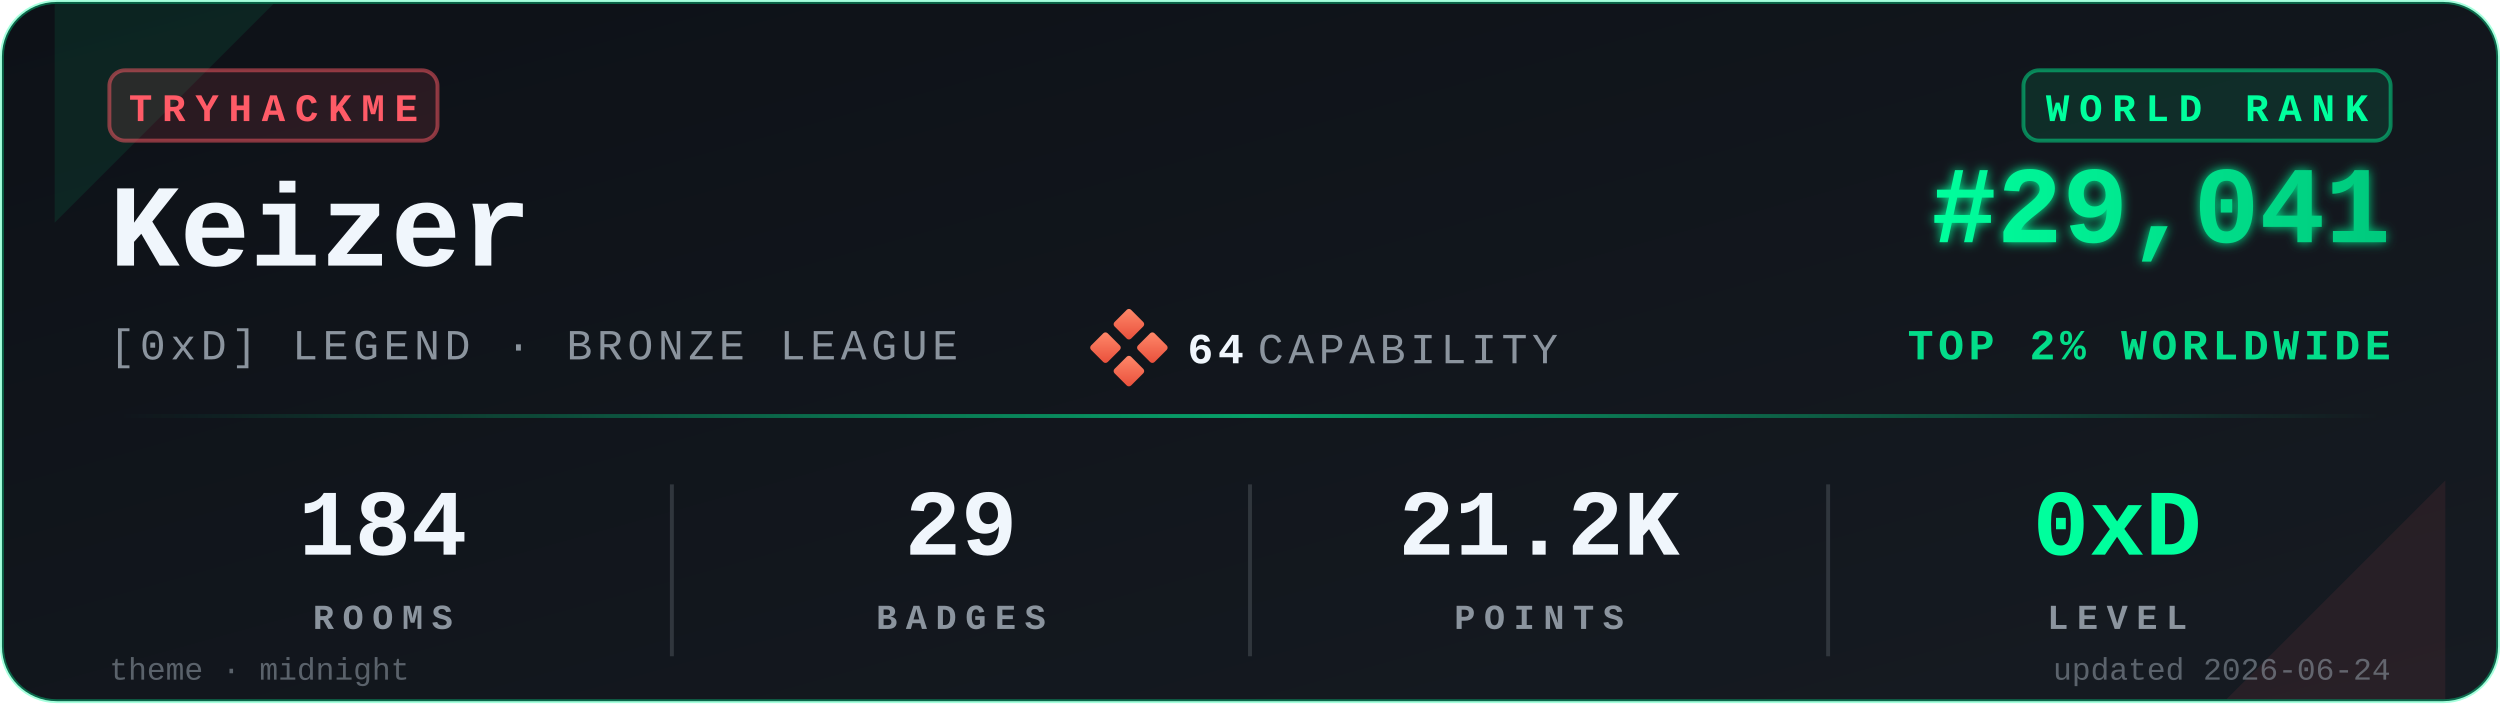
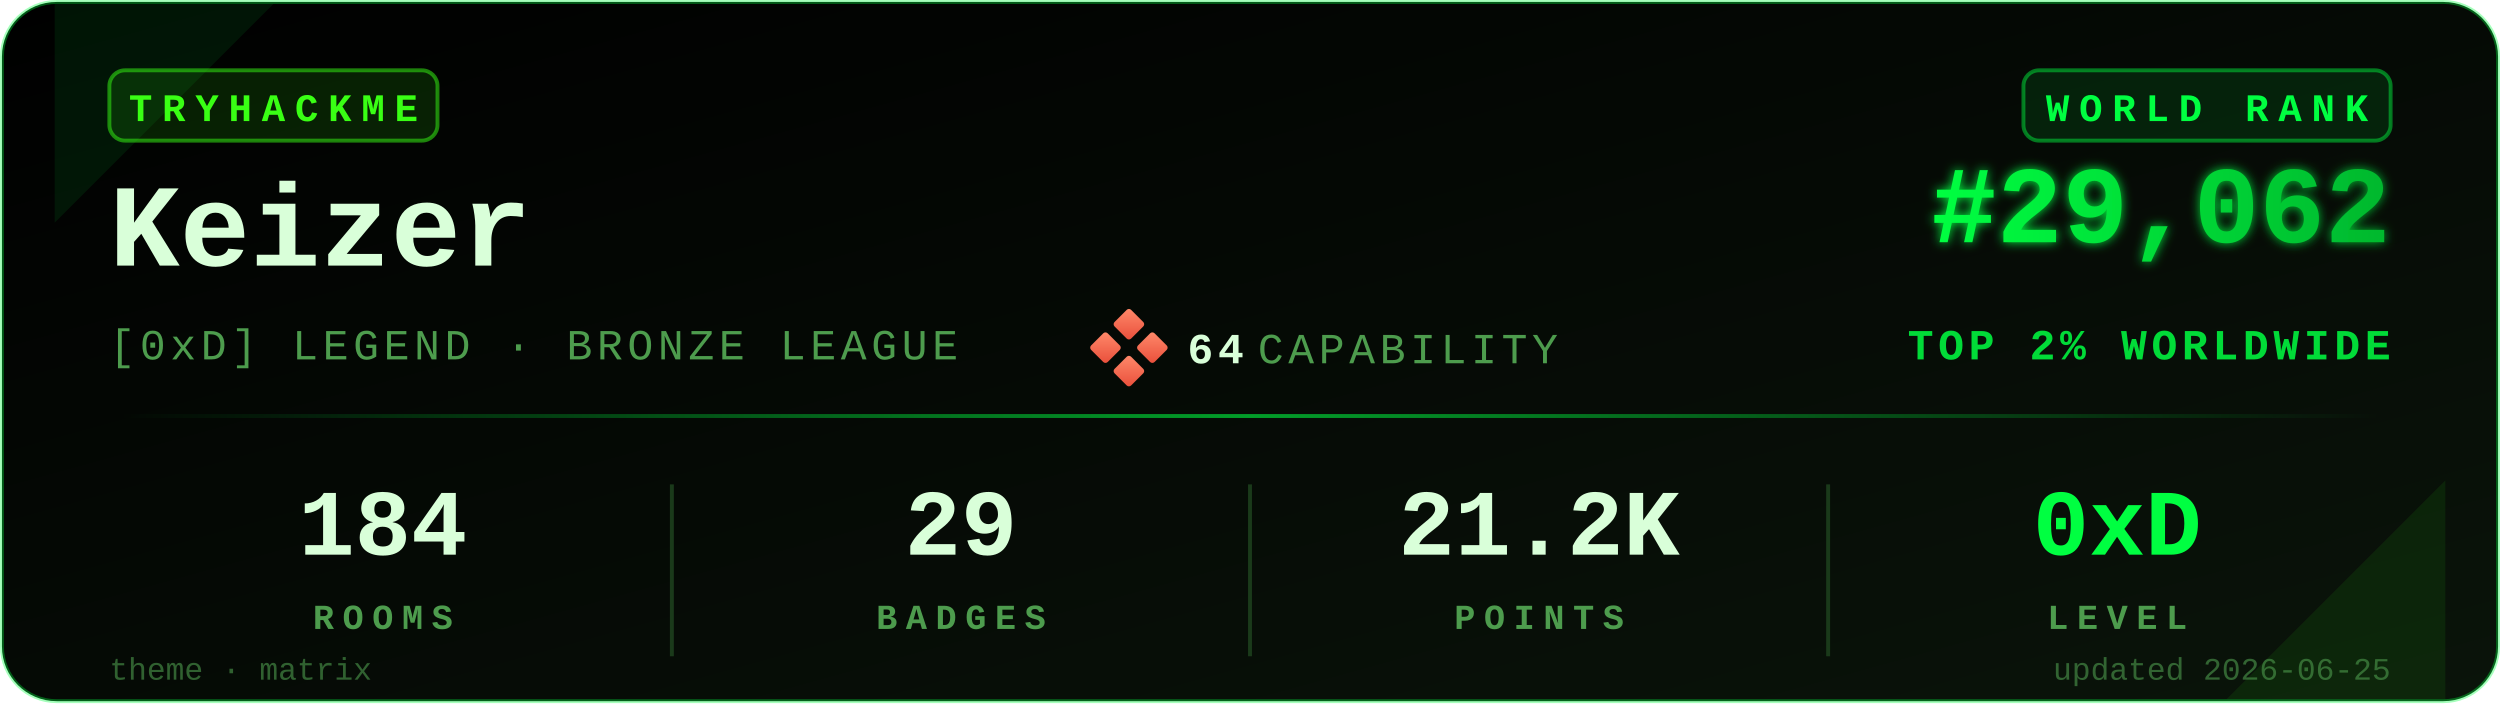
<svg xmlns="http://www.w3.org/2000/svg" viewBox="0 0 640 180" width="640" height="180" role="img" aria-label="TryHackMe stats for Keizer">
  <defs>
    <linearGradient id="bgGrad" x1="0" y1="0" x2="1" y2="1">
-       <stop offset="0%" stop-color="#0d1117" />
-       <stop offset="100%" stop-color="#161b22" />
+       <stop offset="0%" stop-color="#000000" />
+       <stop offset="100%" stop-color="#0a140a" />
    </linearGradient>
    <linearGradient id="rankGrad" x1="0" y1="0" x2="1" y2="0">
-       <stop offset="0%" stop-color="#00FF9D" />
-       <stop offset="100%" stop-color="#00C97D" />
+       <stop offset="0%" stop-color="#00FF41" />
+       <stop offset="100%" stop-color="#00B82E" />
    </linearGradient>
    <linearGradient id="accentGrad" x1="0" y1="0" x2="1" y2="0">
-       <stop offset="0%" stop-color="#00FF9D" stop-opacity="0" />
-       <stop offset="50%" stop-color="#00FF9D" stop-opacity="0.6" />
-       <stop offset="100%" stop-color="#00FF9D" stop-opacity="0" />
+       <stop offset="0%" stop-color="#00FF41" stop-opacity="0" />
+       <stop offset="50%" stop-color="#00FF41" stop-opacity="0.6" />
+       <stop offset="100%" stop-color="#00FF41" stop-opacity="0" />
    </linearGradient>
    <linearGradient id="capGrad" x1="0" y1="0" x2="1" y2="1">
      <stop offset="0%" stop-color="#ff8a6b" />
      <stop offset="100%" stop-color="#e94e3a" />
    </linearGradient>
    <filter id="glow" x="-20%" y="-20%" width="140%" height="140%">
      <feGaussianBlur stdDeviation="1.4" result="b" />
      <feMerge>
        <feMergeNode in="b" />
        <feMergeNode in="SourceGraphic" />
      </feMerge>
    </filter>
  </defs>
-   <rect x="0.5" y="0.5" width="639" height="179" rx="14" ry="14" fill="url(#bgGrad)" stroke="#00FF9D" stroke-opacity="0.35" stroke-width="1" />
-   <path d="M 14,1 L 70,1 L 14,57 Z" fill="#00FF9D" opacity="0.08" />
-   <path d="M 626,179 L 570,179 L 626,123 Z" fill="#FF5B67" opacity="0.08" />
+   <rect x="0.5" y="0.5" width="639" height="179" rx="14" ry="14" fill="url(#bgGrad)" stroke="#00FF41" stroke-opacity="0.35" stroke-width="1" />
+   <path d="M 14,1 L 70,1 L 14,57 Z" fill="#00FF41" opacity="0.08" />
+   <path d="M 626,179 L 570,179 L 626,123 Z" fill="#39FF14" opacity="0.08" />
  <g transform="translate(28,18)">
-     <rect x="0" y="0" width="84" height="18" rx="4" ry="4" fill="#FF5B67" fill-opacity="0.12" stroke="#FF5B67" stroke-opacity="0.5" />
-     <text x="42" y="13" fill="#FF5B67" font-family="ui-monospace,'SF Mono','Menlo','Cascadia Code','Consolas','Liberation Mono',monospace" font-size="10" font-weight="700" letter-spacing="2.5" text-anchor="middle">TRYHACKME</text>
+     <rect x="0" y="0" width="84" height="18" rx="4" ry="4" fill="#39FF14" fill-opacity="0.12" stroke="#39FF14" stroke-opacity="0.5" />
+     <text x="42" y="13" fill="#39FF14" font-family="ui-monospace,'SF Mono','Menlo','Cascadia Code','Consolas','Liberation Mono',monospace" font-size="10" font-weight="700" letter-spacing="2.5" text-anchor="middle">TRYHACKME</text>
  </g>
-   <text x="28" y="68" fill="#f0f6fc" font-family="ui-monospace,'SF Mono','Menlo','Cascadia Code','Consolas','Liberation Mono',monospace" font-size="30" font-weight="700">Keizer</text>
-   <text x="28" y="92" fill="#8b949e" font-family="ui-monospace,'SF Mono','Menlo','Cascadia Code','Consolas','Liberation Mono',monospace" font-size="11" font-weight="500" letter-spacing="1.2">[0xD] LEGEND · BRONZE LEAGUE</text>
+   <text x="28" y="68" fill="#D9FFD9" font-family="ui-monospace,'SF Mono','Menlo','Cascadia Code','Consolas','Liberation Mono',monospace" font-size="30" font-weight="700">Keizer</text>
+   <text x="28" y="92" fill="#4D9C4D" font-family="ui-monospace,'SF Mono','Menlo','Cascadia Code','Consolas','Liberation Mono',monospace" font-size="11" font-weight="500" letter-spacing="1.2">[0xD] LEGEND · BRONZE LEAGUE</text>
  <g transform="translate(280,80)">
    <rect x="6" y="0" width="6" height="6" rx="0.8" fill="url(#capGrad)" transform="rotate(45 9 3)" />
    <rect x="0" y="6" width="6" height="6" rx="0.8" fill="url(#capGrad)" transform="rotate(45 3 9)" />
    <rect x="12" y="6" width="6" height="6" rx="0.8" fill="url(#capGrad)" transform="rotate(45 15 9)" />
    <rect x="6" y="12" width="6" height="6" rx="0.8" fill="url(#capGrad)" transform="rotate(45 9 15)" />
-     <text x="24" y="13" fill="#f0f6fc" font-family="ui-monospace,'SF Mono','Menlo','Cascadia Code','Consolas','Liberation Mono',monospace" font-size="11" font-weight="700" letter-spacing="1.2">64</text>
-     <text x="42" y="13" fill="#8b949e" font-family="ui-monospace,'SF Mono','Menlo','Cascadia Code','Consolas','Liberation Mono',monospace" font-size="11" font-weight="500" letter-spacing="1.2">CAPABILITY</text>
+     <text x="24" y="13" fill="#D9FFD9" font-family="ui-monospace,'SF Mono','Menlo','Cascadia Code','Consolas','Liberation Mono',monospace" font-size="11" font-weight="700" letter-spacing="1.2">64</text>
+     <text x="42" y="13" fill="#4D9C4D" font-family="ui-monospace,'SF Mono','Menlo','Cascadia Code','Consolas','Liberation Mono',monospace" font-size="11" font-weight="500" letter-spacing="1.2">CAPABILITY</text>
  </g>
  <g transform="translate(612,18)">
-     <rect x="-94" y="0" width="94" height="18" rx="4" ry="4" fill="#00FF9D" fill-opacity="0.10" stroke="#00FF9D" stroke-opacity="0.45" />
-     <text x="-47" y="13" fill="#00FF9D" font-family="ui-monospace,'SF Mono','Menlo','Cascadia Code','Consolas','Liberation Mono',monospace" font-size="10" font-weight="700" letter-spacing="2.5" text-anchor="middle">WORLD RANK</text>
+     <rect x="-94" y="0" width="94" height="18" rx="4" ry="4" fill="#00FF41" fill-opacity="0.10" stroke="#00FF41" stroke-opacity="0.45" />
+     <text x="-47" y="13" fill="#00FF41" font-family="ui-monospace,'SF Mono','Menlo','Cascadia Code','Consolas','Liberation Mono',monospace" font-size="10" font-weight="700" letter-spacing="2.5" text-anchor="middle">WORLD RANK</text>
  </g>
-   <text x="612" y="62" fill="url(#rankGrad)" font-family="ui-monospace,'SF Mono','Menlo','Cascadia Code','Consolas','Liberation Mono',monospace" font-size="28" font-weight="700" text-anchor="end" filter="url(#glow)">#29,041</text>
-   <text x="612" y="92" fill="#00FF9D" fill-opacity="0.85" font-family="ui-monospace,'SF Mono','Menlo','Cascadia Code','Consolas','Liberation Mono',monospace" font-size="11" font-weight="600" letter-spacing="1.2" text-anchor="end">TOP 2% WORLDWIDE</text>
+   <text x="612" y="62" fill="url(#rankGrad)" font-family="ui-monospace,'SF Mono','Menlo','Cascadia Code','Consolas','Liberation Mono',monospace" font-size="28" font-weight="700" text-anchor="end" filter="url(#glow)">#29,062</text>
+   <text x="612" y="92" fill="#00FF41" fill-opacity="0.85" font-family="ui-monospace,'SF Mono','Menlo','Cascadia Code','Consolas','Liberation Mono',monospace" font-size="11" font-weight="600" letter-spacing="1.2" text-anchor="end">TOP 2% WORLDWIDE</text>
  <rect x="28" y="106" width="584" height="1" fill="url(#accentGrad)" />
  <g font-family="ui-monospace,'SF Mono','Menlo','Cascadia Code','Consolas','Liberation Mono',monospace" text-anchor="middle">
-     <text x="98" y="142" fill="#f0f6fc" font-size="24" font-weight="700">184</text>
-     <text x="98" y="161" fill="#8b949e" font-size="9" font-weight="600" letter-spacing="2.2">ROOMS</text>
-     <text x="246" y="142" fill="#f0f6fc" font-size="24" font-weight="700">29</text>
-     <text x="246" y="161" fill="#8b949e" font-size="9" font-weight="600" letter-spacing="2.2">BADGES</text>
-     <text x="394" y="142" fill="#f0f6fc" font-size="24" font-weight="700">21.2K</text>
-     <text x="394" y="161" fill="#8b949e" font-size="9" font-weight="600" letter-spacing="2.2">POINTS</text>
-     <text x="542" y="142" fill="#00FF9D" font-size="24" font-weight="700">0xD</text>
-     <text x="542" y="161" fill="#8b949e" font-size="9" font-weight="600" letter-spacing="2.2">LEVEL</text>
+     <text x="98" y="142" fill="#D9FFD9" font-size="24" font-weight="700">184</text>
+     <text x="98" y="161" fill="#4D9C4D" font-size="9" font-weight="600" letter-spacing="2.2">ROOMS</text>
+     <text x="246" y="142" fill="#D9FFD9" font-size="24" font-weight="700">29</text>
+     <text x="246" y="161" fill="#4D9C4D" font-size="9" font-weight="600" letter-spacing="2.2">BADGES</text>
+     <text x="394" y="142" fill="#D9FFD9" font-size="24" font-weight="700">21.2K</text>
+     <text x="394" y="161" fill="#4D9C4D" font-size="9" font-weight="600" letter-spacing="2.2">POINTS</text>
+     <text x="542" y="142" fill="#00FF41" font-size="24" font-weight="700">0xD</text>
+     <text x="542" y="161" fill="#4D9C4D" font-size="9" font-weight="600" letter-spacing="2.2">LEVEL</text>
  </g>
-   <line x1="172" y1="124" x2="172" y2="168" stroke="#30363d" stroke-width="1" />
-   <line x1="320" y1="124" x2="320" y2="168" stroke="#30363d" stroke-width="1" />
-   <line x1="468" y1="124" x2="468" y2="168" stroke="#30363d" stroke-width="1" />
-   <text x="28" y="174" fill="#8b949e" fill-opacity="0.6" font-family="ui-monospace,'SF Mono','Menlo','Cascadia Code','Consolas','Liberation Mono',monospace" font-size="8" font-weight="500">theme · midnight</text>
-   <text x="612" y="174" fill="#8b949e" fill-opacity="0.6" font-family="ui-monospace,'SF Mono','Menlo','Cascadia Code','Consolas','Liberation Mono',monospace" font-size="8" font-weight="500" text-anchor="end">updated 2026-06-24</text>
+   <line x1="172" y1="124" x2="172" y2="168" stroke="#1a3a1a" stroke-width="1" />
+   <line x1="320" y1="124" x2="320" y2="168" stroke="#1a3a1a" stroke-width="1" />
+   <line x1="468" y1="124" x2="468" y2="168" stroke="#1a3a1a" stroke-width="1" />
+   <text x="28" y="174" fill="#4D9C4D" fill-opacity="0.6" font-family="ui-monospace,'SF Mono','Menlo','Cascadia Code','Consolas','Liberation Mono',monospace" font-size="8" font-weight="500">theme · matrix</text>
+   <text x="612" y="174" fill="#4D9C4D" fill-opacity="0.6" font-family="ui-monospace,'SF Mono','Menlo','Cascadia Code','Consolas','Liberation Mono',monospace" font-size="8" font-weight="500" text-anchor="end">updated 2026-06-25</text>
</svg>
